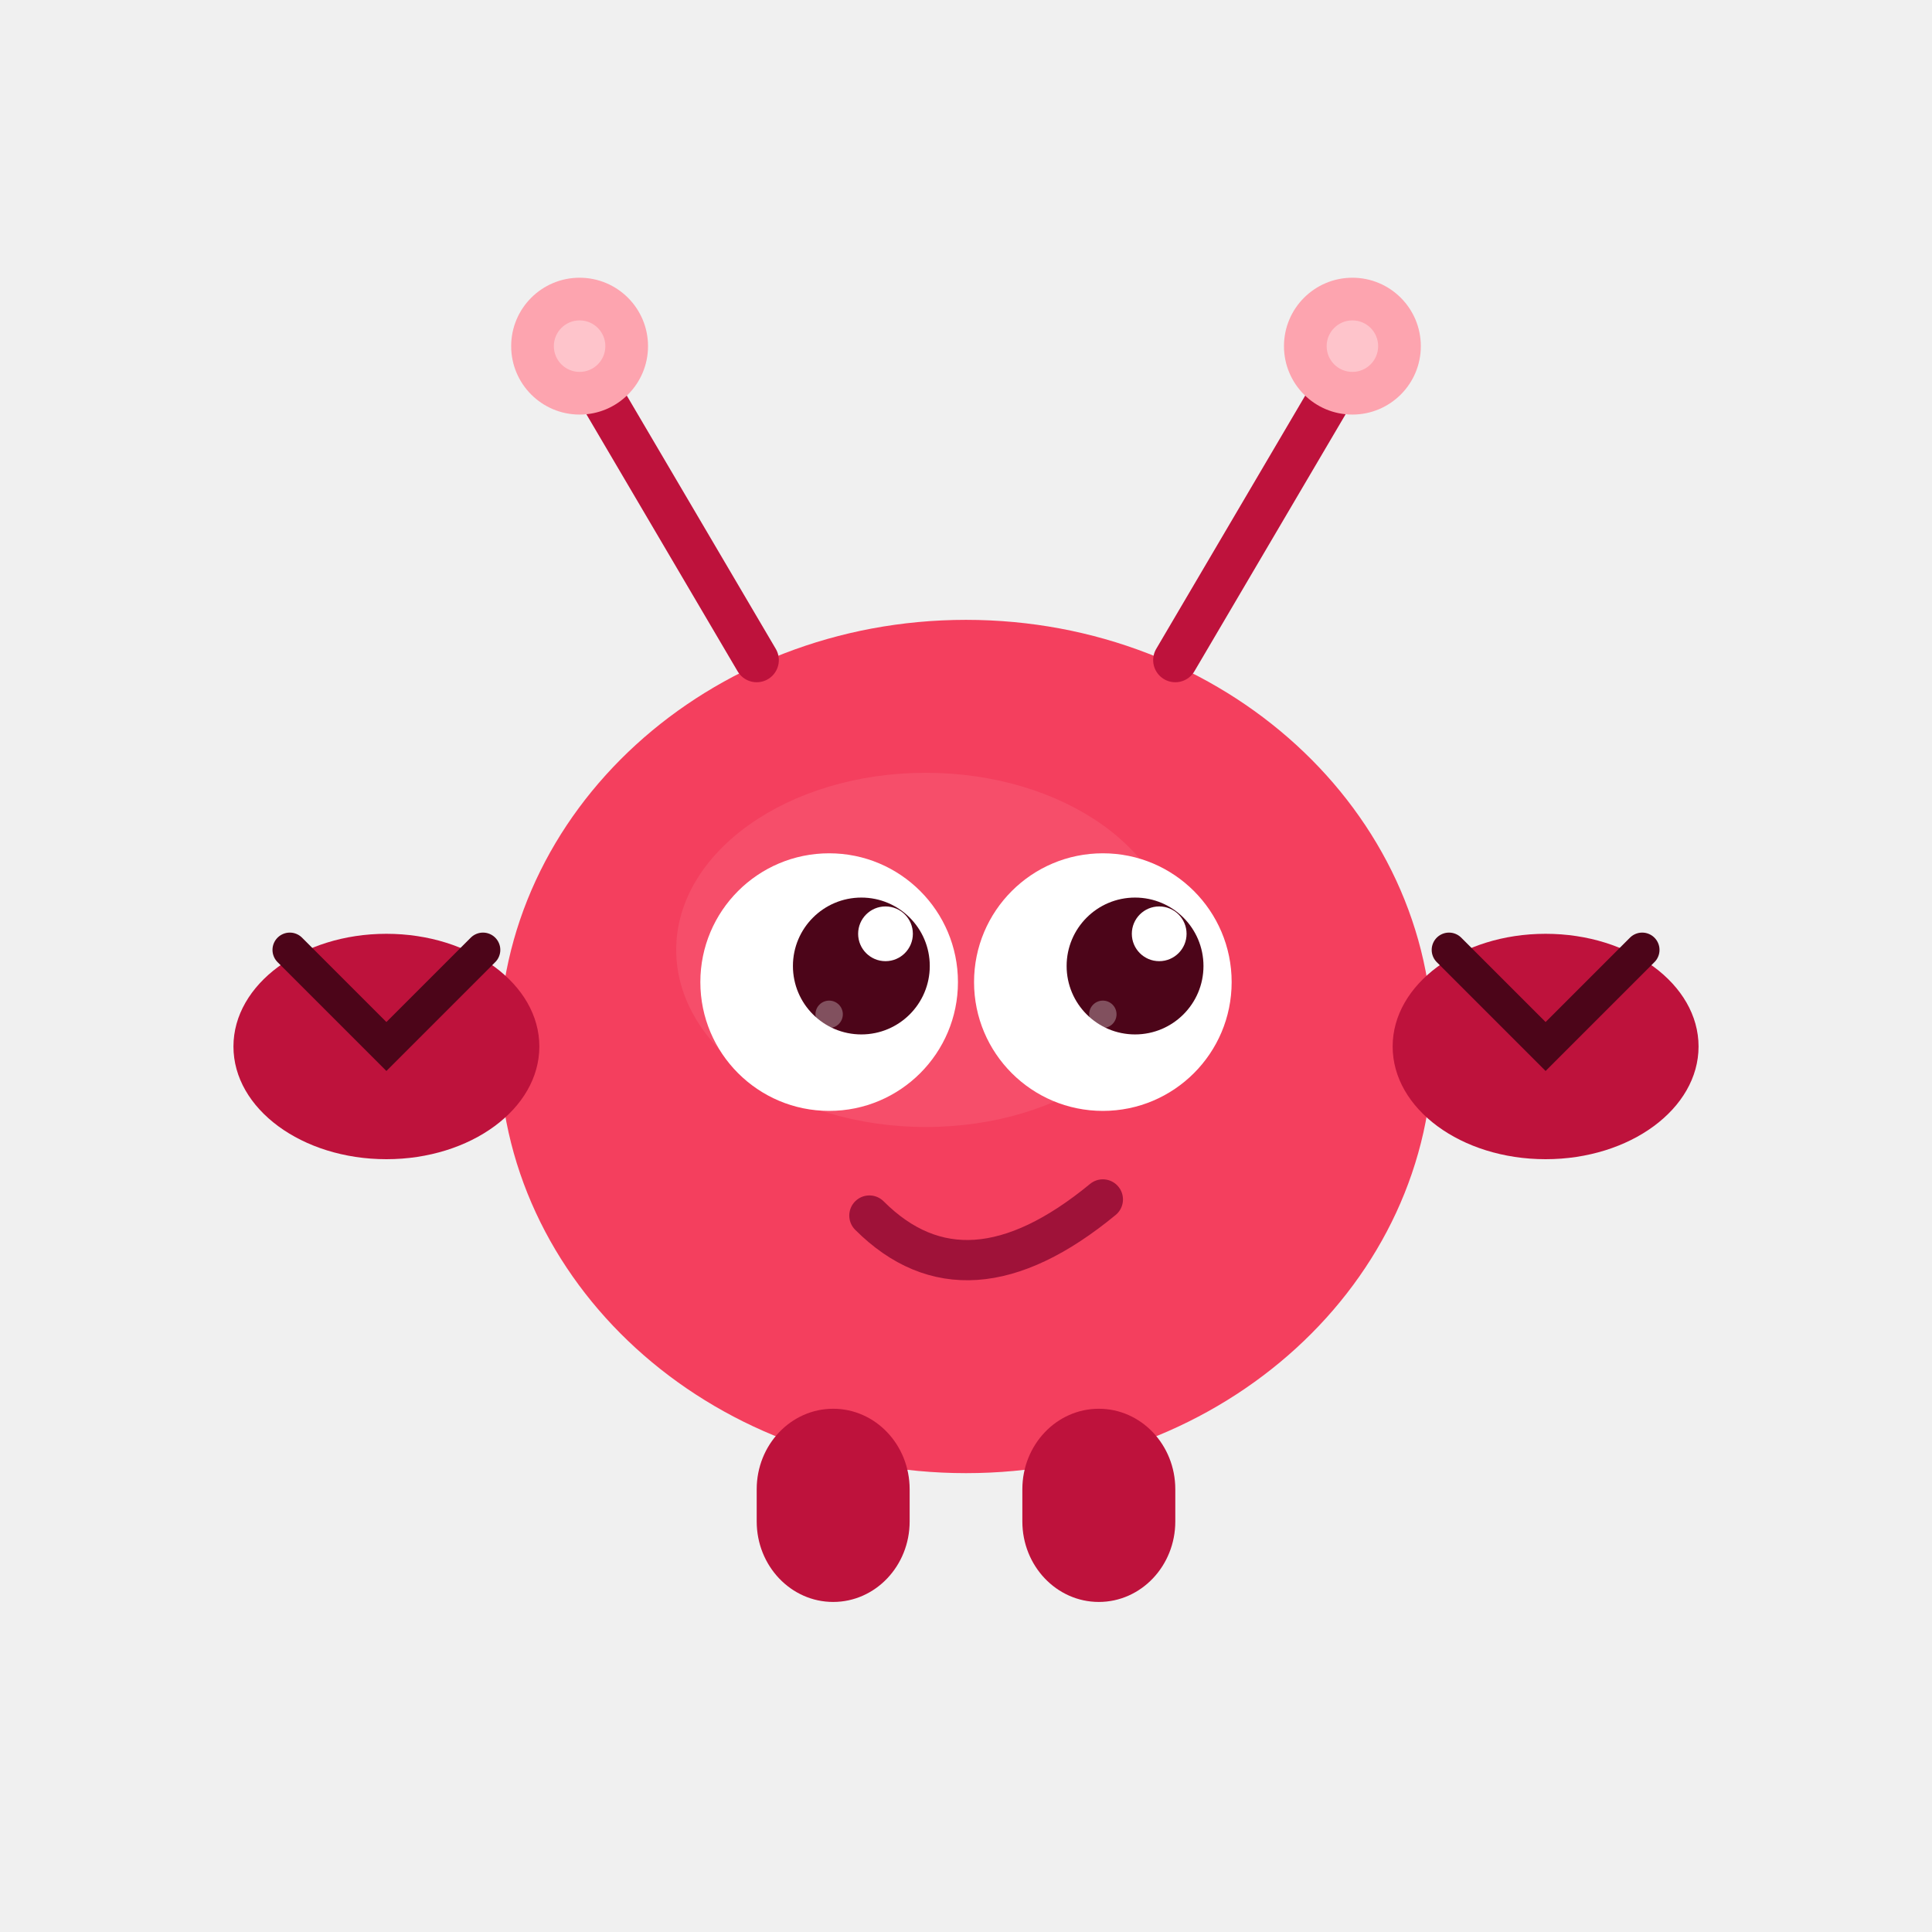
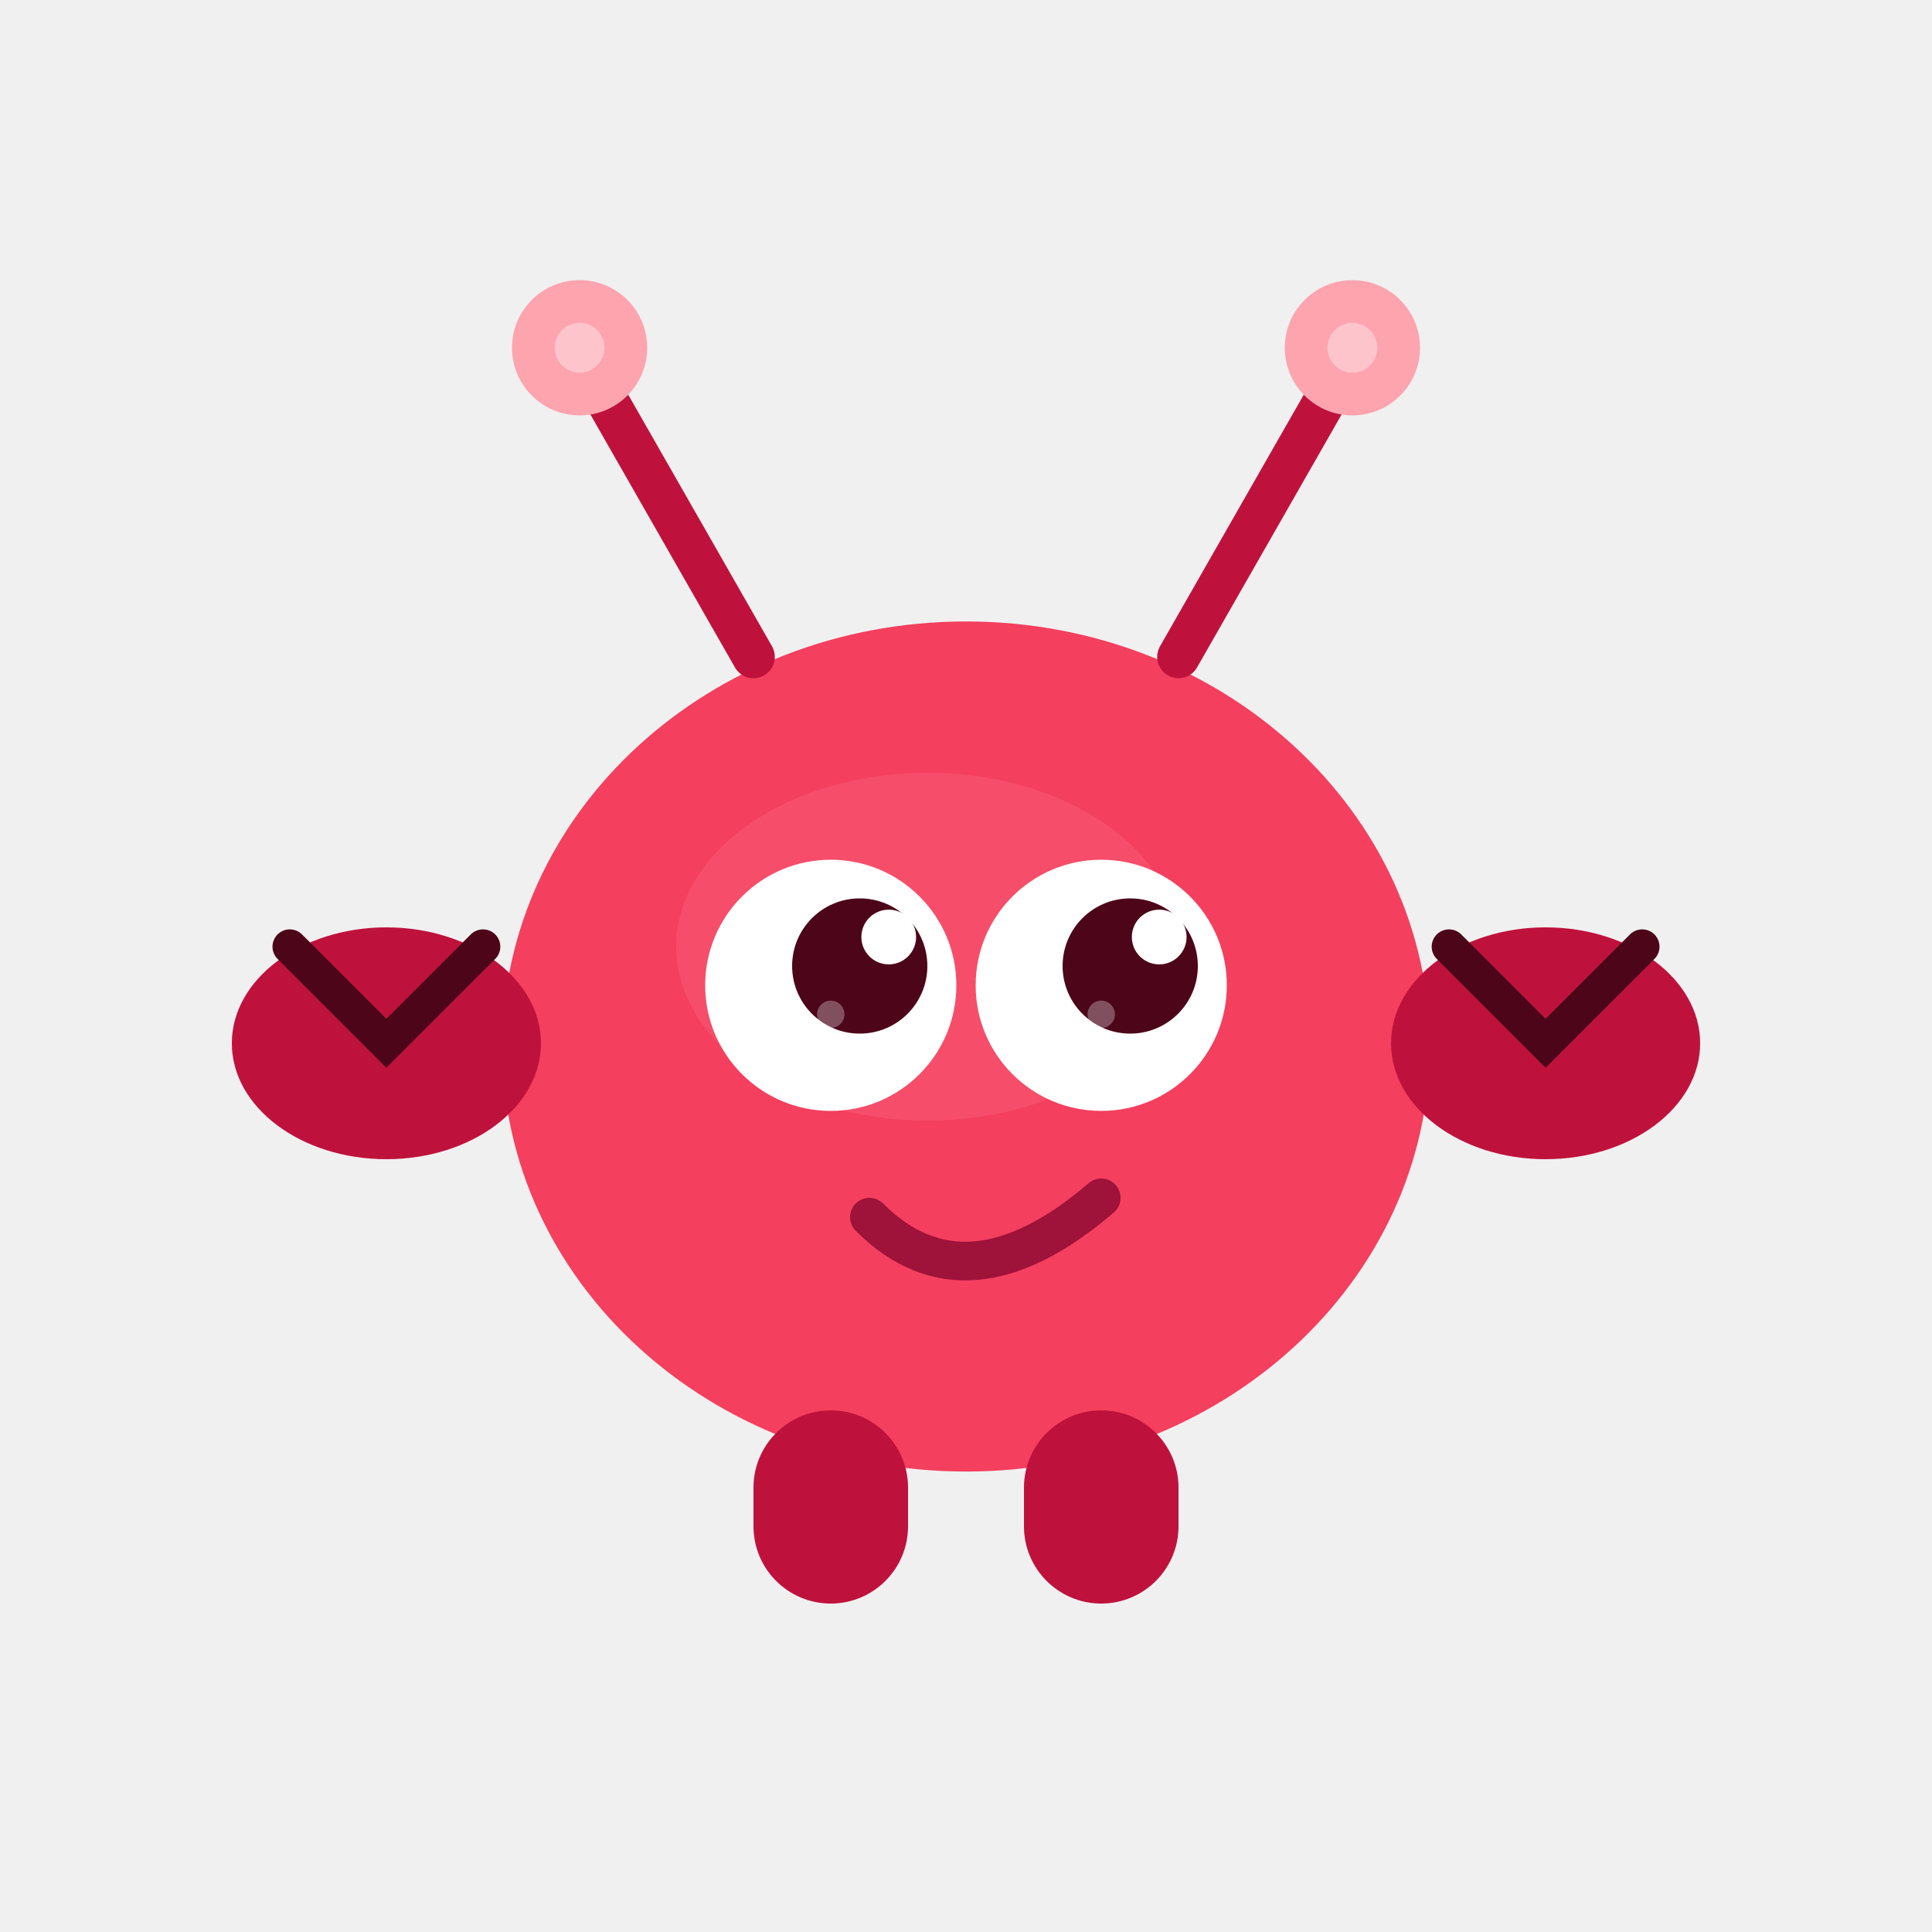
<svg xmlns="http://www.w3.org/2000/svg" viewBox="0 0 24 24" fill="#f43f5e">
-   <ellipse cx="12" cy="13" rx="5.8" ry="5.3" />
-   <ellipse cx="11.5" cy="11.8" rx="3.1" ry="2.2" fill="#fda4af" opacity=".15" />
-   <rect x="9.4" y="17.5" width="1.9" height="2.4" rx="1" fill="#be123c" />
-   <rect x="12.7" y="17.5" width="1.9" height="2.4" rx="1" fill="#be123c" />
-   <ellipse cx="4.8" cy="13" rx="1.9" ry="1.4" fill="#be123c" />
-   <path d="M3.6,11.8 L4.8,13 L6,11.8" stroke="#4c0519" stroke-width=".43" fill="none" stroke-linecap="round" />
-   <ellipse cx="19.2" cy="13" rx="1.9" ry="1.4" fill="#be123c" />
-   <path d="M18,11.8 L19.2,13 L20.4,11.8" stroke="#4c0519" stroke-width=".43" fill="none" stroke-linecap="round" />
-   <line x1="9.4" y1="8.2" x2="7.4" y2="4.8" stroke="#be123c" stroke-width=".55" stroke-linecap="round" />
-   <circle cx="7.2" cy="4.3" r=".85" fill="#fda4af" />
-   <circle cx="7.2" cy="4.3" r=".32" fill="#fff" opacity=".35" />
-   <line x1="14.6" y1="8.2" x2="16.6" y2="4.8" stroke="#be123c" stroke-width=".55" stroke-linecap="round" />
-   <circle cx="16.8" cy="4.3" r=".85" fill="#fda4af" />
-   <circle cx="16.8" cy="4.3" r=".32" fill="#fff" opacity=".35" />
-   <circle cx="10.3" cy="12.2" r="1.6" fill="#fff" />
-   <circle cx="13.7" cy="12.2" r="1.6" fill="#fff" />
-   <circle cx="10.7" cy="12" r=".85" fill="#4c0519" />
-   <circle cx="14.1" cy="12" r=".85" fill="#4c0519" />
-   <circle cx="11" cy="11.6" r=".34" fill="#fff" />
-   <circle cx="14.4" cy="11.6" r=".34" fill="#fff" />
-   <circle cx="10.3" cy="12.6" r=".17" fill="#fff" opacity=".3" />
-   <circle cx="13.7" cy="12.6" r=".17" fill="#fff" opacity=".3" />
-   <path d="M10.8,15.1 Q12,16.3 13.7,14.9" stroke="#9f1239" stroke-width=".5" fill="none" stroke-linecap="round" />
+   <ellipse cx="12" cy="13" rx="5.76" ry="5.28" />
+   <ellipse cx="11.52" cy="11.76" rx="3.12" ry="2.16" fill="#fda4af" opacity=".15" />
+   <rect x="9.36" y="17.52" width="1.92" height="2.4" rx=".96" fill="#be123c" />
+   <rect x="12.72" y="17.52" width="1.92" height="2.4" rx=".96" fill="#be123c" />
+   <ellipse cx="4.8" cy="12.96" rx="1.92" ry="1.44" fill="#be123c" />
+   <path d="M3.6,11.76 L4.8,12.96 L6,11.76" stroke="#4c0519" stroke-width=".43" fill="none" stroke-linecap="round" />
+   <ellipse cx="19.2" cy="12.96" rx="1.92" ry="1.44" fill="#be123c" />
+   <path d="M18,11.76 L19.2,12.96 L20.4,11.76" stroke="#4c0519" stroke-width=".43" fill="none" stroke-linecap="round" />
+   <line x1="9.36" y1="8.16" x2="7.44" y2="4.8" stroke="#be123c" stroke-width=".53" stroke-linecap="round" />
+   <circle cx="7.2" cy="4.32" r=".84" fill="#fda4af" />
+   <circle cx="7.2" cy="4.32" r=".31" fill="#fff" opacity=".35" />
+   <line x1="14.64" y1="8.16" x2="16.56" y2="4.8" stroke="#be123c" stroke-width=".53" stroke-linecap="round" />
+   <circle cx="16.8" cy="4.32" r=".84" fill="#fda4af" />
+   <circle cx="16.8" cy="4.32" r=".31" fill="#fff" opacity=".35" />
+   <circle cx="10.32" cy="12.24" r="1.56" fill="#fff" />
+   <circle cx="13.68" cy="12.24" r="1.56" fill="#fff" />
+   <circle cx="10.68" cy="12" r=".84" fill="#4c0519" />
+   <circle cx="14.04" cy="12" r=".84" fill="#4c0519" />
+   <circle cx="11.04" cy="11.64" r=".34" fill="#fff" />
+   <circle cx="14.4" cy="11.64" r=".34" fill="#fff" />
+   <circle cx="10.32" cy="12.6" r=".17" fill="#fff" opacity=".3" />
+   <circle cx="13.68" cy="12.6" r=".17" fill="#fff" opacity=".3" />
+   <path d="M10.8,15.12 Q12,16.32 13.68,14.88" stroke="#9f1239" stroke-width=".48" fill="none" stroke-linecap="round" />
</svg>
